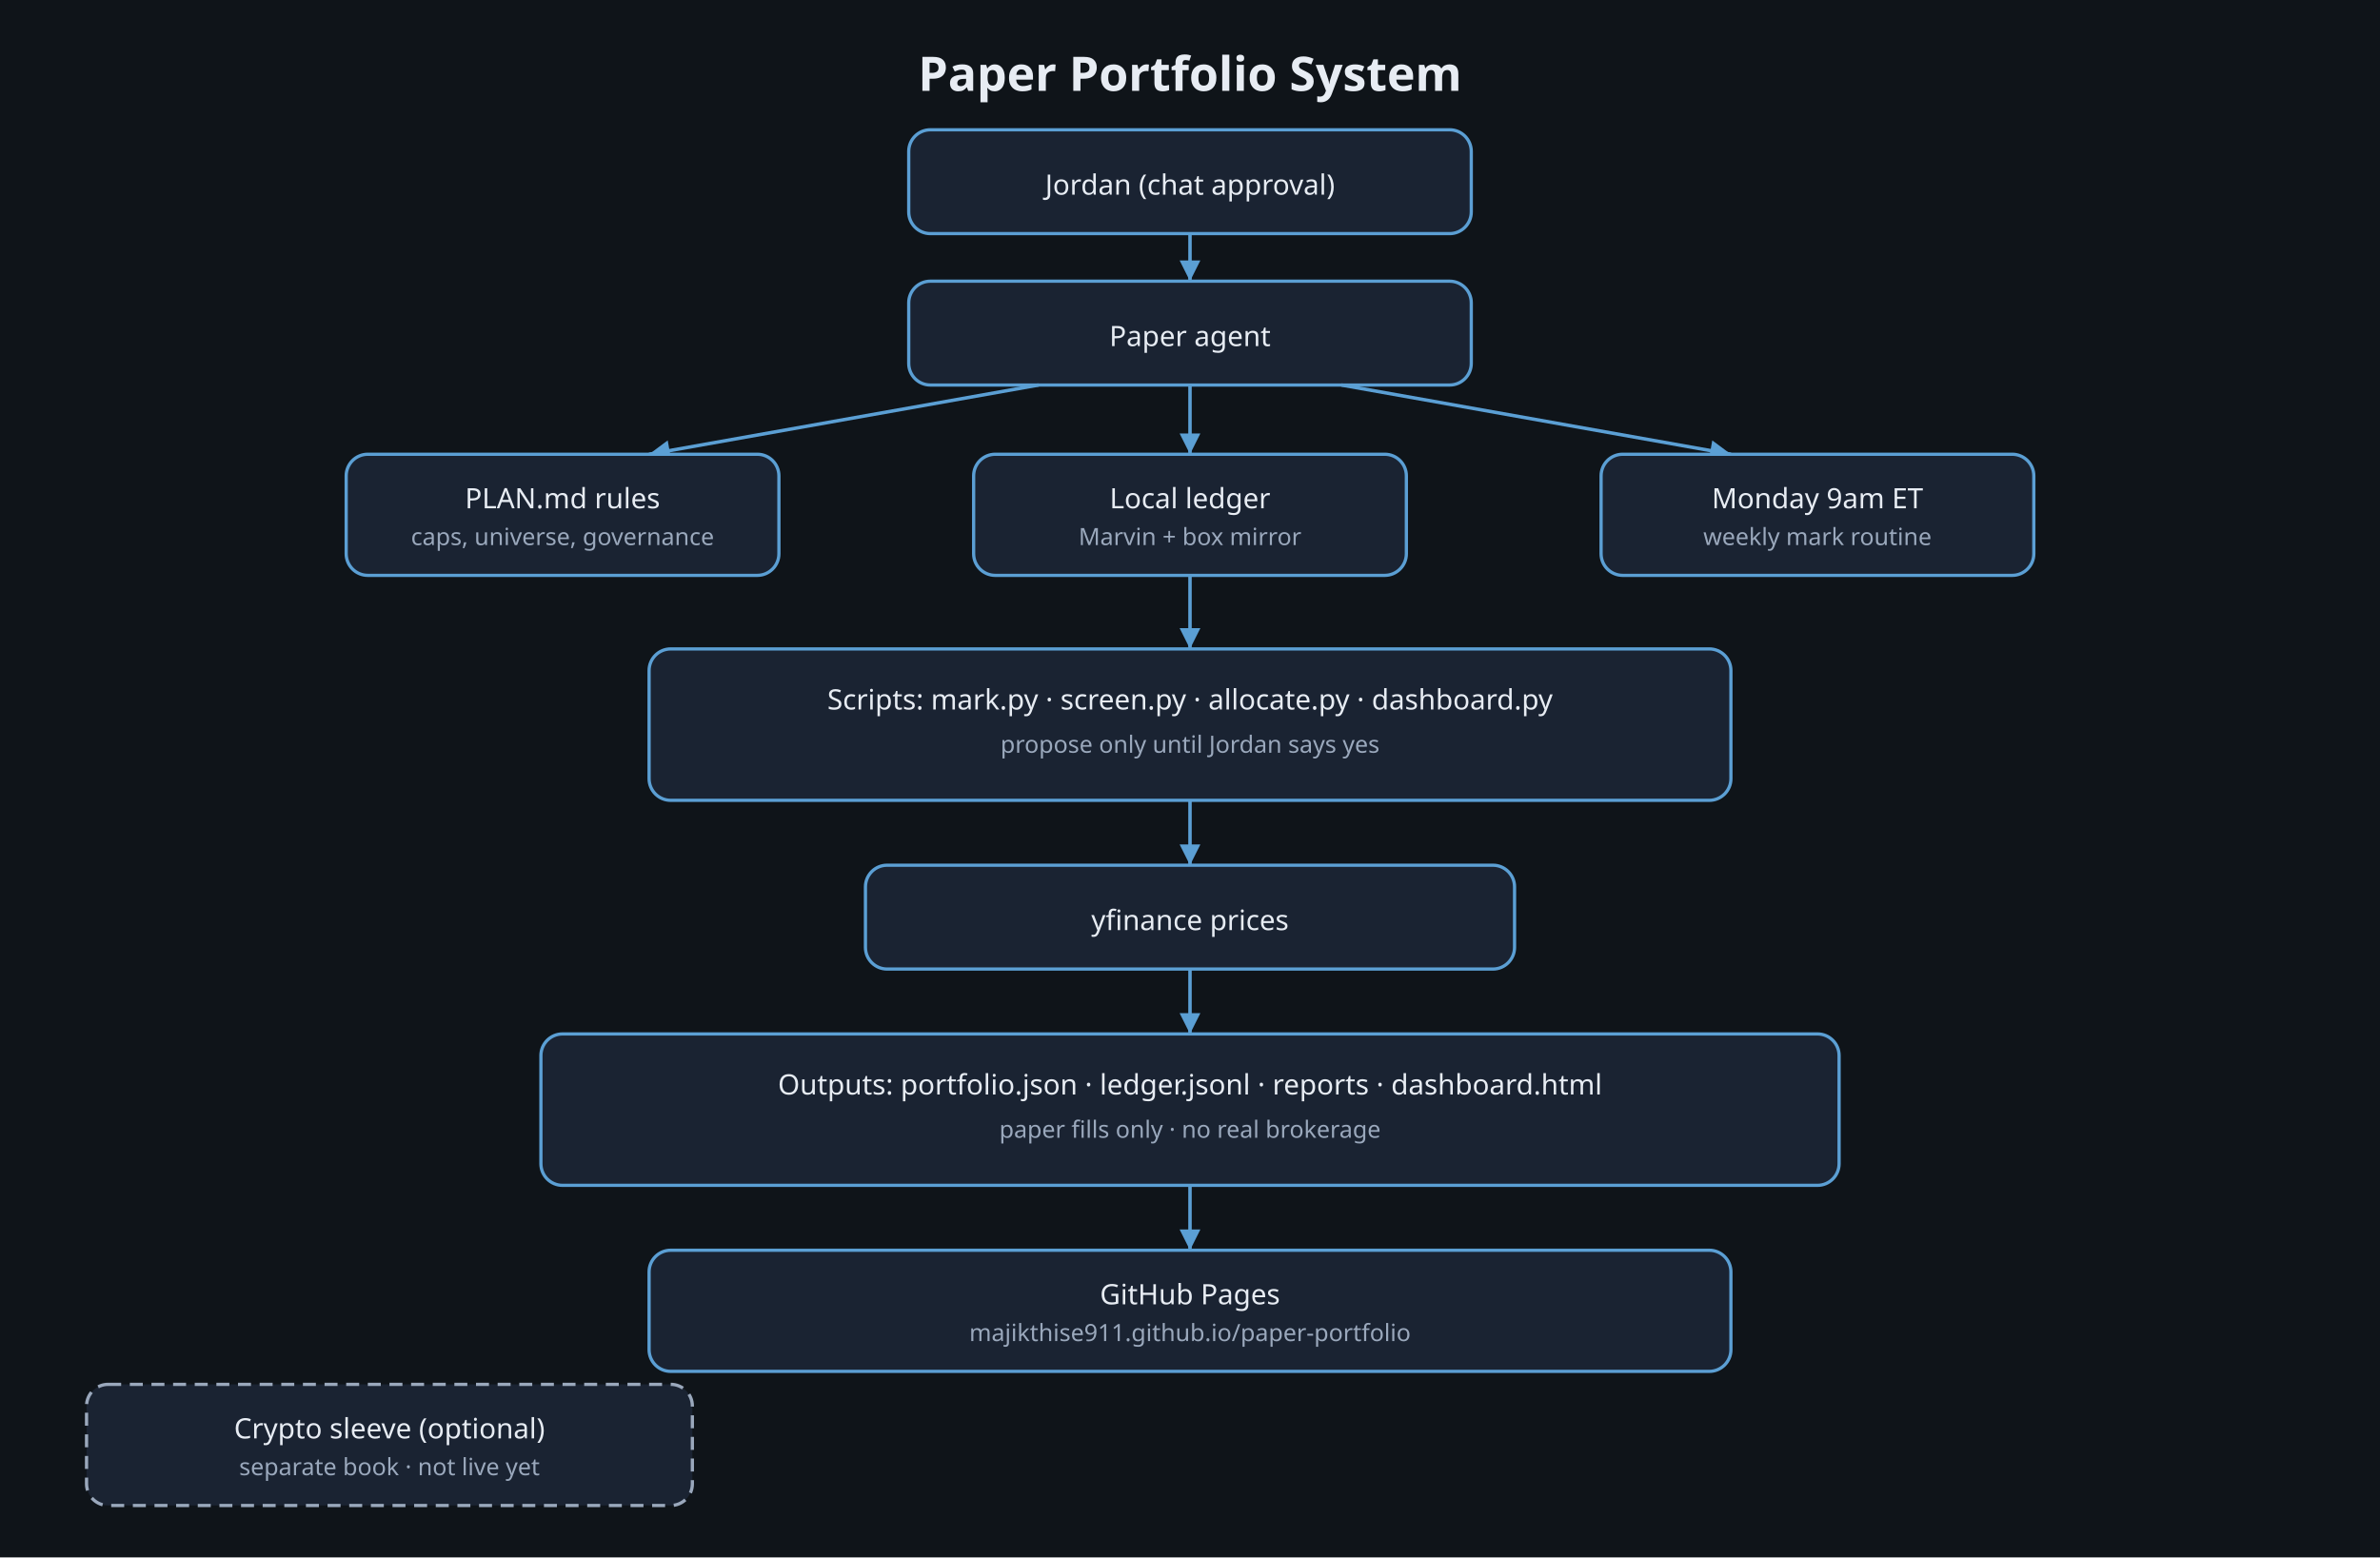
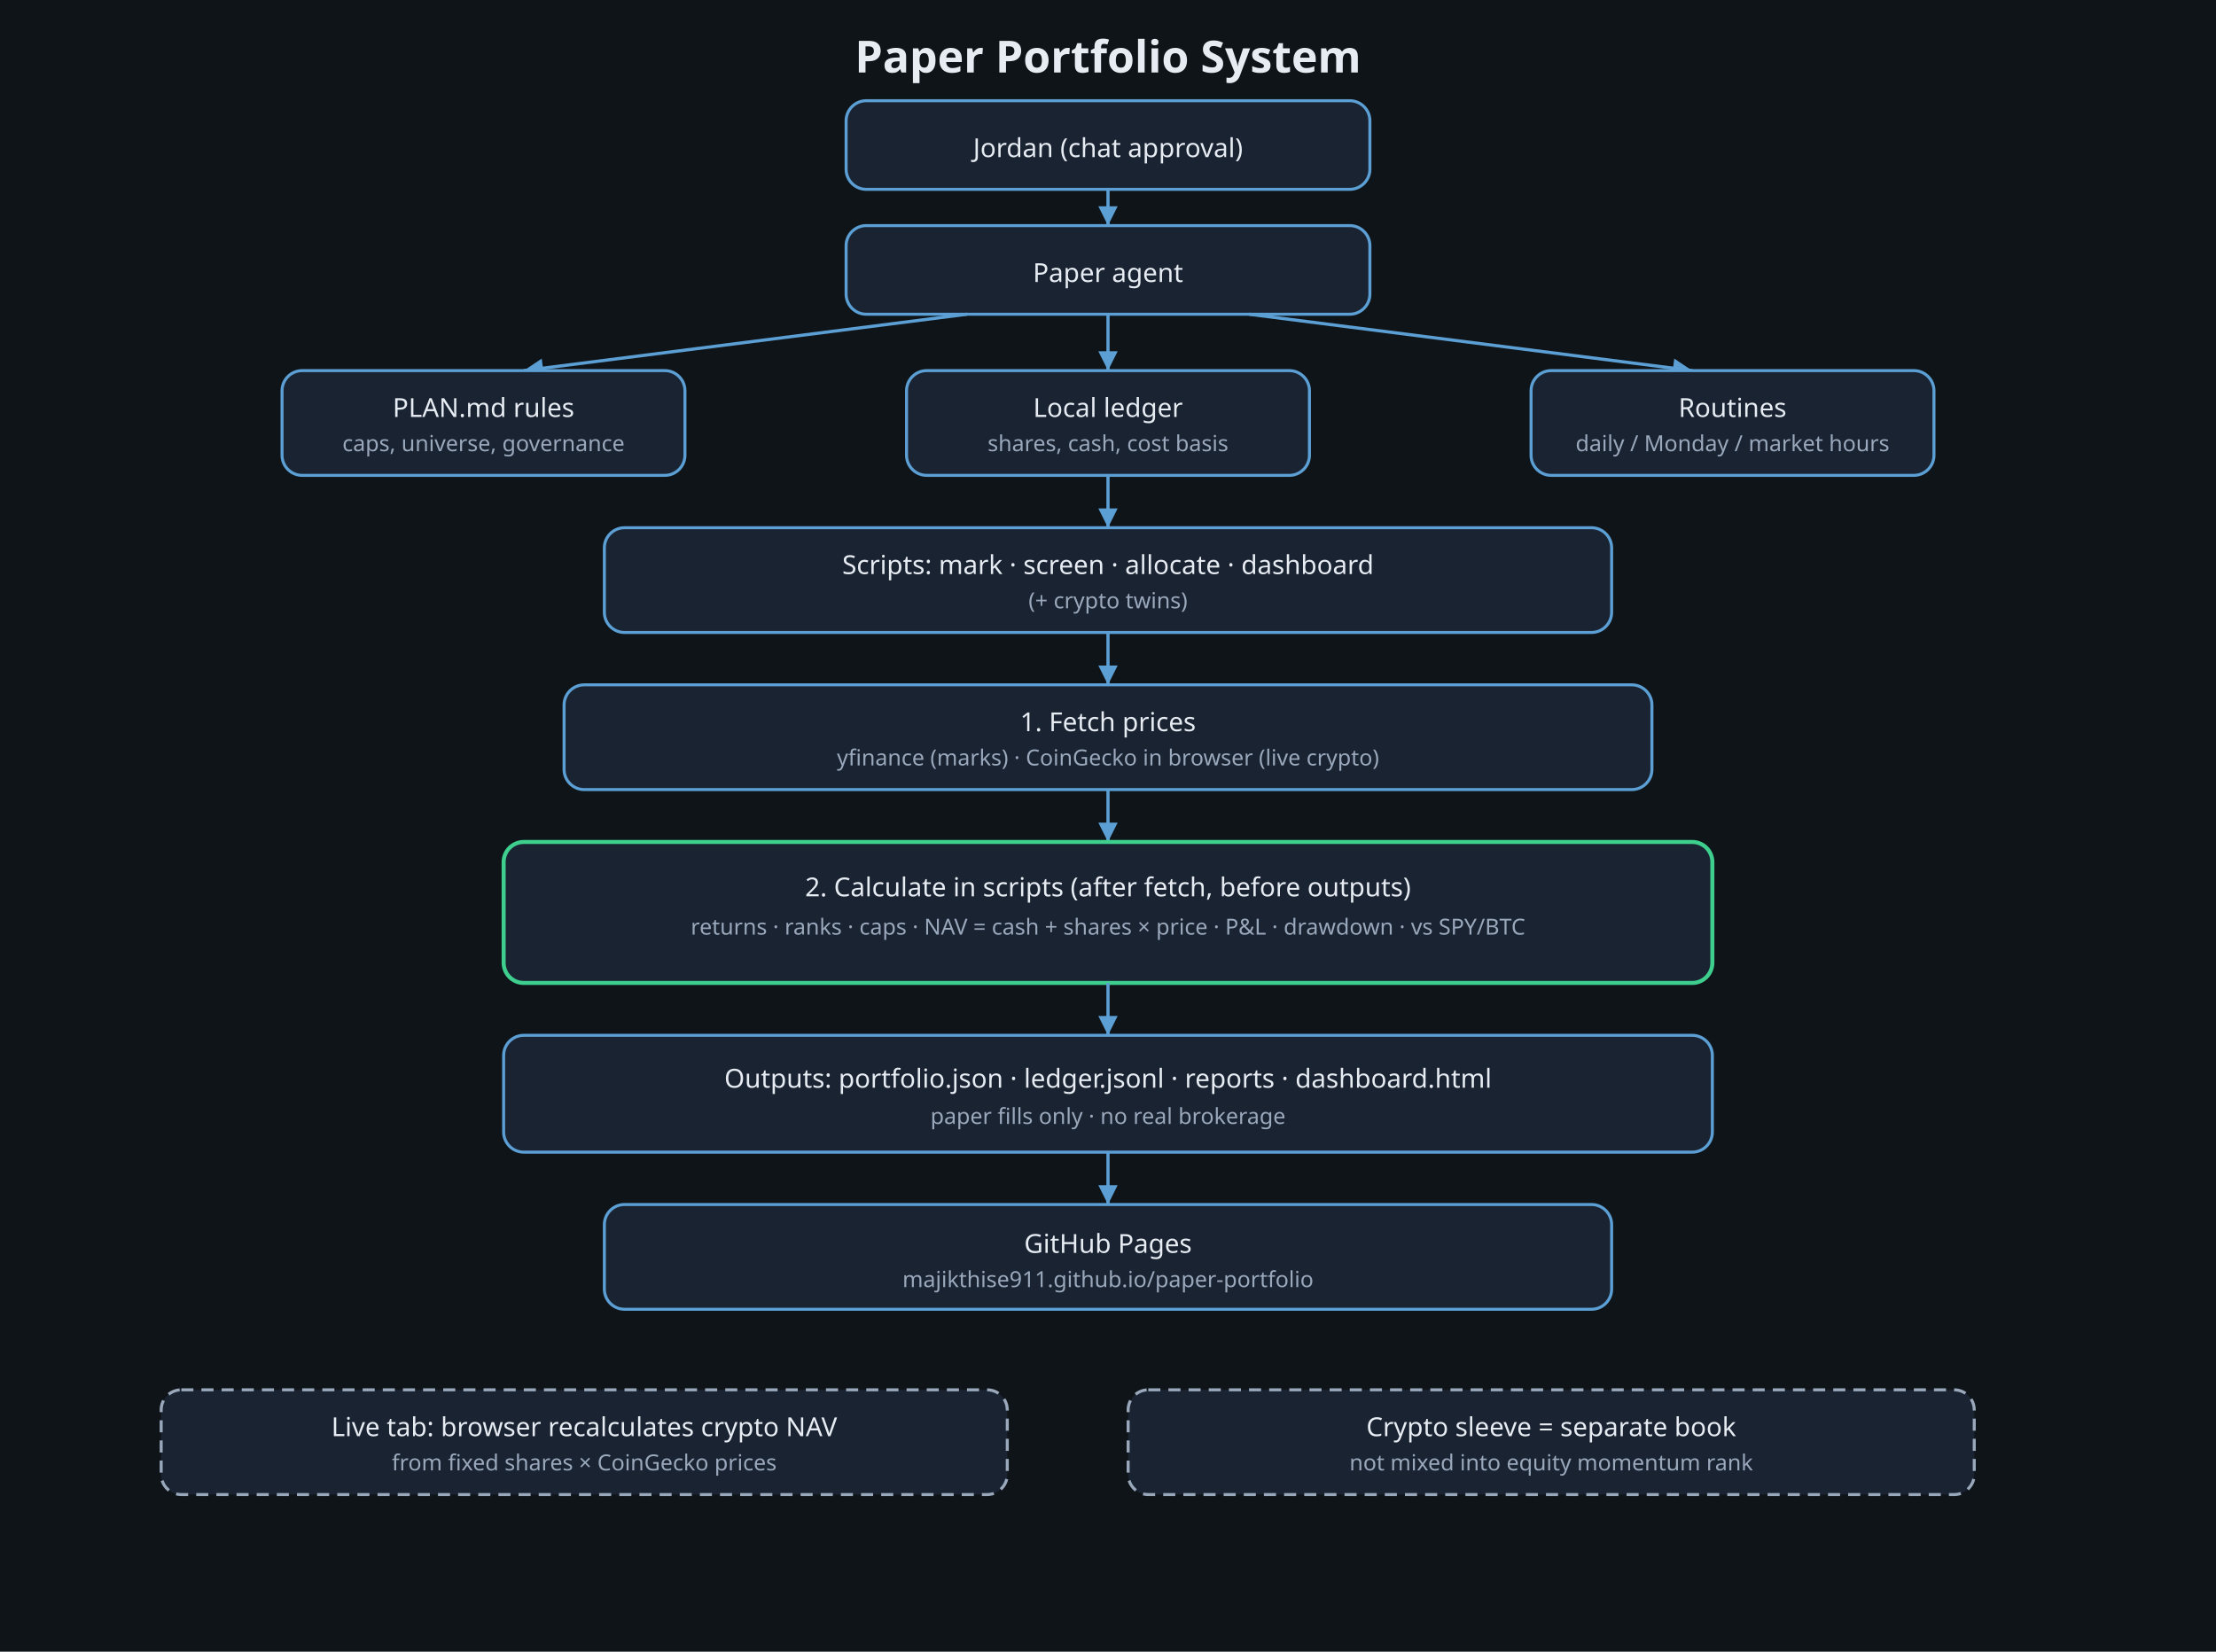
- <svg xmlns="http://www.w3.org/2000/svg" viewBox="0 0 1100 720" role="img" aria-label="Paper portfolio system architecture">
-   <rect width="1100" height="720" fill="#0f1419" />
-   <text x="550" y="42" text-anchor="middle" fill="#e7ecf3" font-family="Segoe UI, system-ui, sans-serif" font-size="22" font-weight="650">Paper Portfolio System</text>
+ <svg xmlns="http://www.w3.org/2000/svg" viewBox="0 0 1100 820" role="img" aria-label="Paper portfolio system architecture">
+   <rect width="1100" height="820" fill="#0f1419" />
+   <text x="550" y="36" text-anchor="middle" fill="#e7ecf3" font-family="Segoe UI, system-ui, sans-serif" font-size="22" font-weight="650">Paper Portfolio System</text>
  <defs>
    <marker id="arrow" markerWidth="8" markerHeight="8" refX="6" refY="3" orient="auto">
      <path d="M0,0 L6,3 L0,6 Z" fill="#5b9fd4" />
    </marker>
    <style>
      .box { fill:#1a2332; stroke:#5b9fd4; stroke-width:1.5; rx:10; }
+       .box-hi { fill:#1a2332; stroke:#3ecf8e; stroke-width:2; rx:10; }
      .box-dash { fill:#1a2332; stroke:#9aa8bc; stroke-width:1.5; stroke-dasharray:6 4; rx:10; }
      .t { fill:#e7ecf3; font-family:Segoe UI, system-ui, sans-serif; font-size:13; }
      .s { fill:#9aa8bc; font-family:Segoe UI, system-ui, sans-serif; font-size:11; }
      .line { stroke:#5b9fd4; stroke-width:1.6; fill:none; marker-end:url(#arrow); }
    </style>
  </defs>
-   <rect class="box" x="420" y="60" width="260" height="48" />
-   <text class="t" x="550" y="90" text-anchor="middle">Jordan (chat approval)</text>
-   <path class="line" d="M550 108 L550 130" />
-   <rect class="box" x="420" y="130" width="260" height="48" />
-   <text class="t" x="550" y="160" text-anchor="middle">Paper agent</text>
-   <path class="line" d="M480 178 L300 210" />
-   <path class="line" d="M550 178 L550 210" />
-   <path class="line" d="M620 178 L800 210" />
-   <rect class="box" x="160" y="210" width="200" height="56" />
-   <text class="t" x="260" y="235" text-anchor="middle">PLAN.md rules</text>
-   <text class="s" x="260" y="252" text-anchor="middle">caps, universe, governance</text>
-   <rect class="box" x="450" y="210" width="200" height="56" />
-   <text class="t" x="550" y="235" text-anchor="middle">Local ledger</text>
-   <text class="s" x="550" y="252" text-anchor="middle">Marvin + box mirror</text>
-   <rect class="box" x="740" y="210" width="200" height="56" />
-   <text class="t" x="840" y="235" text-anchor="middle">Monday 9am ET</text>
-   <text class="s" x="840" y="252" text-anchor="middle">weekly mark routine</text>
-   <path class="line" d="M550 266 L550 300" />
-   <rect class="box" x="300" y="300" width="500" height="70" />
-   <text class="t" x="550" y="328" text-anchor="middle">Scripts: mark.py · screen.py · allocate.py · dashboard.py</text>
-   <text class="s" x="550" y="348" text-anchor="middle">propose only until Jordan says yes</text>
-   <path class="line" d="M550 370 L550 400" />
-   <rect class="box" x="400" y="400" width="300" height="48" />
-   <text class="t" x="550" y="430" text-anchor="middle">yfinance prices</text>
-   <path class="line" d="M550 448 L550 478" />
-   <rect class="box" x="250" y="478" width="600" height="70" />
-   <text class="t" x="550" y="506" text-anchor="middle">Outputs: portfolio.json · ledger.jsonl · reports · dashboard.html</text>
-   <text class="s" x="550" y="526" text-anchor="middle">paper fills only · no real brokerage</text>
-   <path class="line" d="M550 548 L550 578" />
-   <rect class="box" x="300" y="578" width="500" height="56" />
-   <text class="t" x="550" y="603" text-anchor="middle">GitHub Pages</text>
-   <text class="s" x="550" y="620" text-anchor="middle">majikthise911.github.io/paper-portfolio</text>
-   <rect class="box-dash" x="40" y="640" width="280" height="56" />
-   <text class="t" x="180" y="665" text-anchor="middle">Crypto sleeve (optional)</text>
-   <text class="s" x="180" y="682" text-anchor="middle">separate book · not live yet</text>
+   <rect class="box" x="420" y="50" width="260" height="44" />
+   <text class="t" x="550" y="78" text-anchor="middle">Jordan (chat approval)</text>
+   <path class="line" d="M550 94 L550 112" />
+   <rect class="box" x="420" y="112" width="260" height="44" />
+   <text class="t" x="550" y="140" text-anchor="middle">Paper agent</text>
+   <path class="line" d="M480 156 L260 184" />
+   <path class="line" d="M550 156 L550 184" />
+   <path class="line" d="M620 156 L840 184" />
+   <rect class="box" x="140" y="184" width="200" height="52" />
+   <text class="t" x="240" y="207" text-anchor="middle">PLAN.md rules</text>
+   <text class="s" x="240" y="224" text-anchor="middle">caps, universe, governance</text>
+   <rect class="box" x="450" y="184" width="200" height="52" />
+   <text class="t" x="550" y="207" text-anchor="middle">Local ledger</text>
+   <text class="s" x="550" y="224" text-anchor="middle">shares, cash, cost basis</text>
+   <rect class="box" x="760" y="184" width="200" height="52" />
+   <text class="t" x="860" y="207" text-anchor="middle">Routines</text>
+   <text class="s" x="860" y="224" text-anchor="middle">daily / Monday / market hours</text>
+   <path class="line" d="M550 236 L550 262" />
+   <rect class="box" x="300" y="262" width="500" height="52" />
+   <text class="t" x="550" y="285" text-anchor="middle">Scripts: mark · screen · allocate · dashboard</text>
+   <text class="s" x="550" y="302" text-anchor="middle">(+ crypto twins)</text>
+   <path class="line" d="M550 314 L550 340" />
+   <rect class="box" x="280" y="340" width="540" height="52" />
+   <text class="t" x="550" y="363" text-anchor="middle">1. Fetch prices</text>
+   <text class="s" x="550" y="380" text-anchor="middle">yfinance (marks) · CoinGecko in browser (live crypto)</text>
+   <path class="line" d="M550 392 L550 418" />
+   <rect class="box-hi" x="250" y="418" width="600" height="70" />
+   <text class="t" x="550" y="445" text-anchor="middle">2. Calculate in scripts (after fetch, before outputs)</text>
+   <text class="s" x="550" y="464" text-anchor="middle">returns · ranks · caps · NAV = cash + shares × price · P&amp;L · drawdown · vs SPY/BTC</text>
+   <path class="line" d="M550 488 L550 514" />
+   <rect class="box" x="250" y="514" width="600" height="58" />
+   <text class="t" x="550" y="540" text-anchor="middle">Outputs: portfolio.json · ledger.jsonl · reports · dashboard.html</text>
+   <text class="s" x="550" y="558" text-anchor="middle">paper fills only · no real brokerage</text>
+   <path class="line" d="M550 572 L550 598" />
+   <rect class="box" x="300" y="598" width="500" height="52" />
+   <text class="t" x="550" y="622" text-anchor="middle">GitHub Pages</text>
+   <text class="s" x="550" y="639" text-anchor="middle">majikthise911.github.io/paper-portfolio</text>
+   <rect class="box-dash" x="80" y="690" width="420" height="52" />
+   <text class="t" x="290" y="713" text-anchor="middle">Live tab: browser recalculates crypto NAV</text>
+   <text class="s" x="290" y="730" text-anchor="middle">from fixed shares × CoinGecko prices</text>
+   <rect class="box-dash" x="560" y="690" width="420" height="52" />
+   <text class="t" x="770" y="713" text-anchor="middle">Crypto sleeve = separate book</text>
+   <text class="s" x="770" y="730" text-anchor="middle">not mixed into equity momentum rank</text>
</svg>
